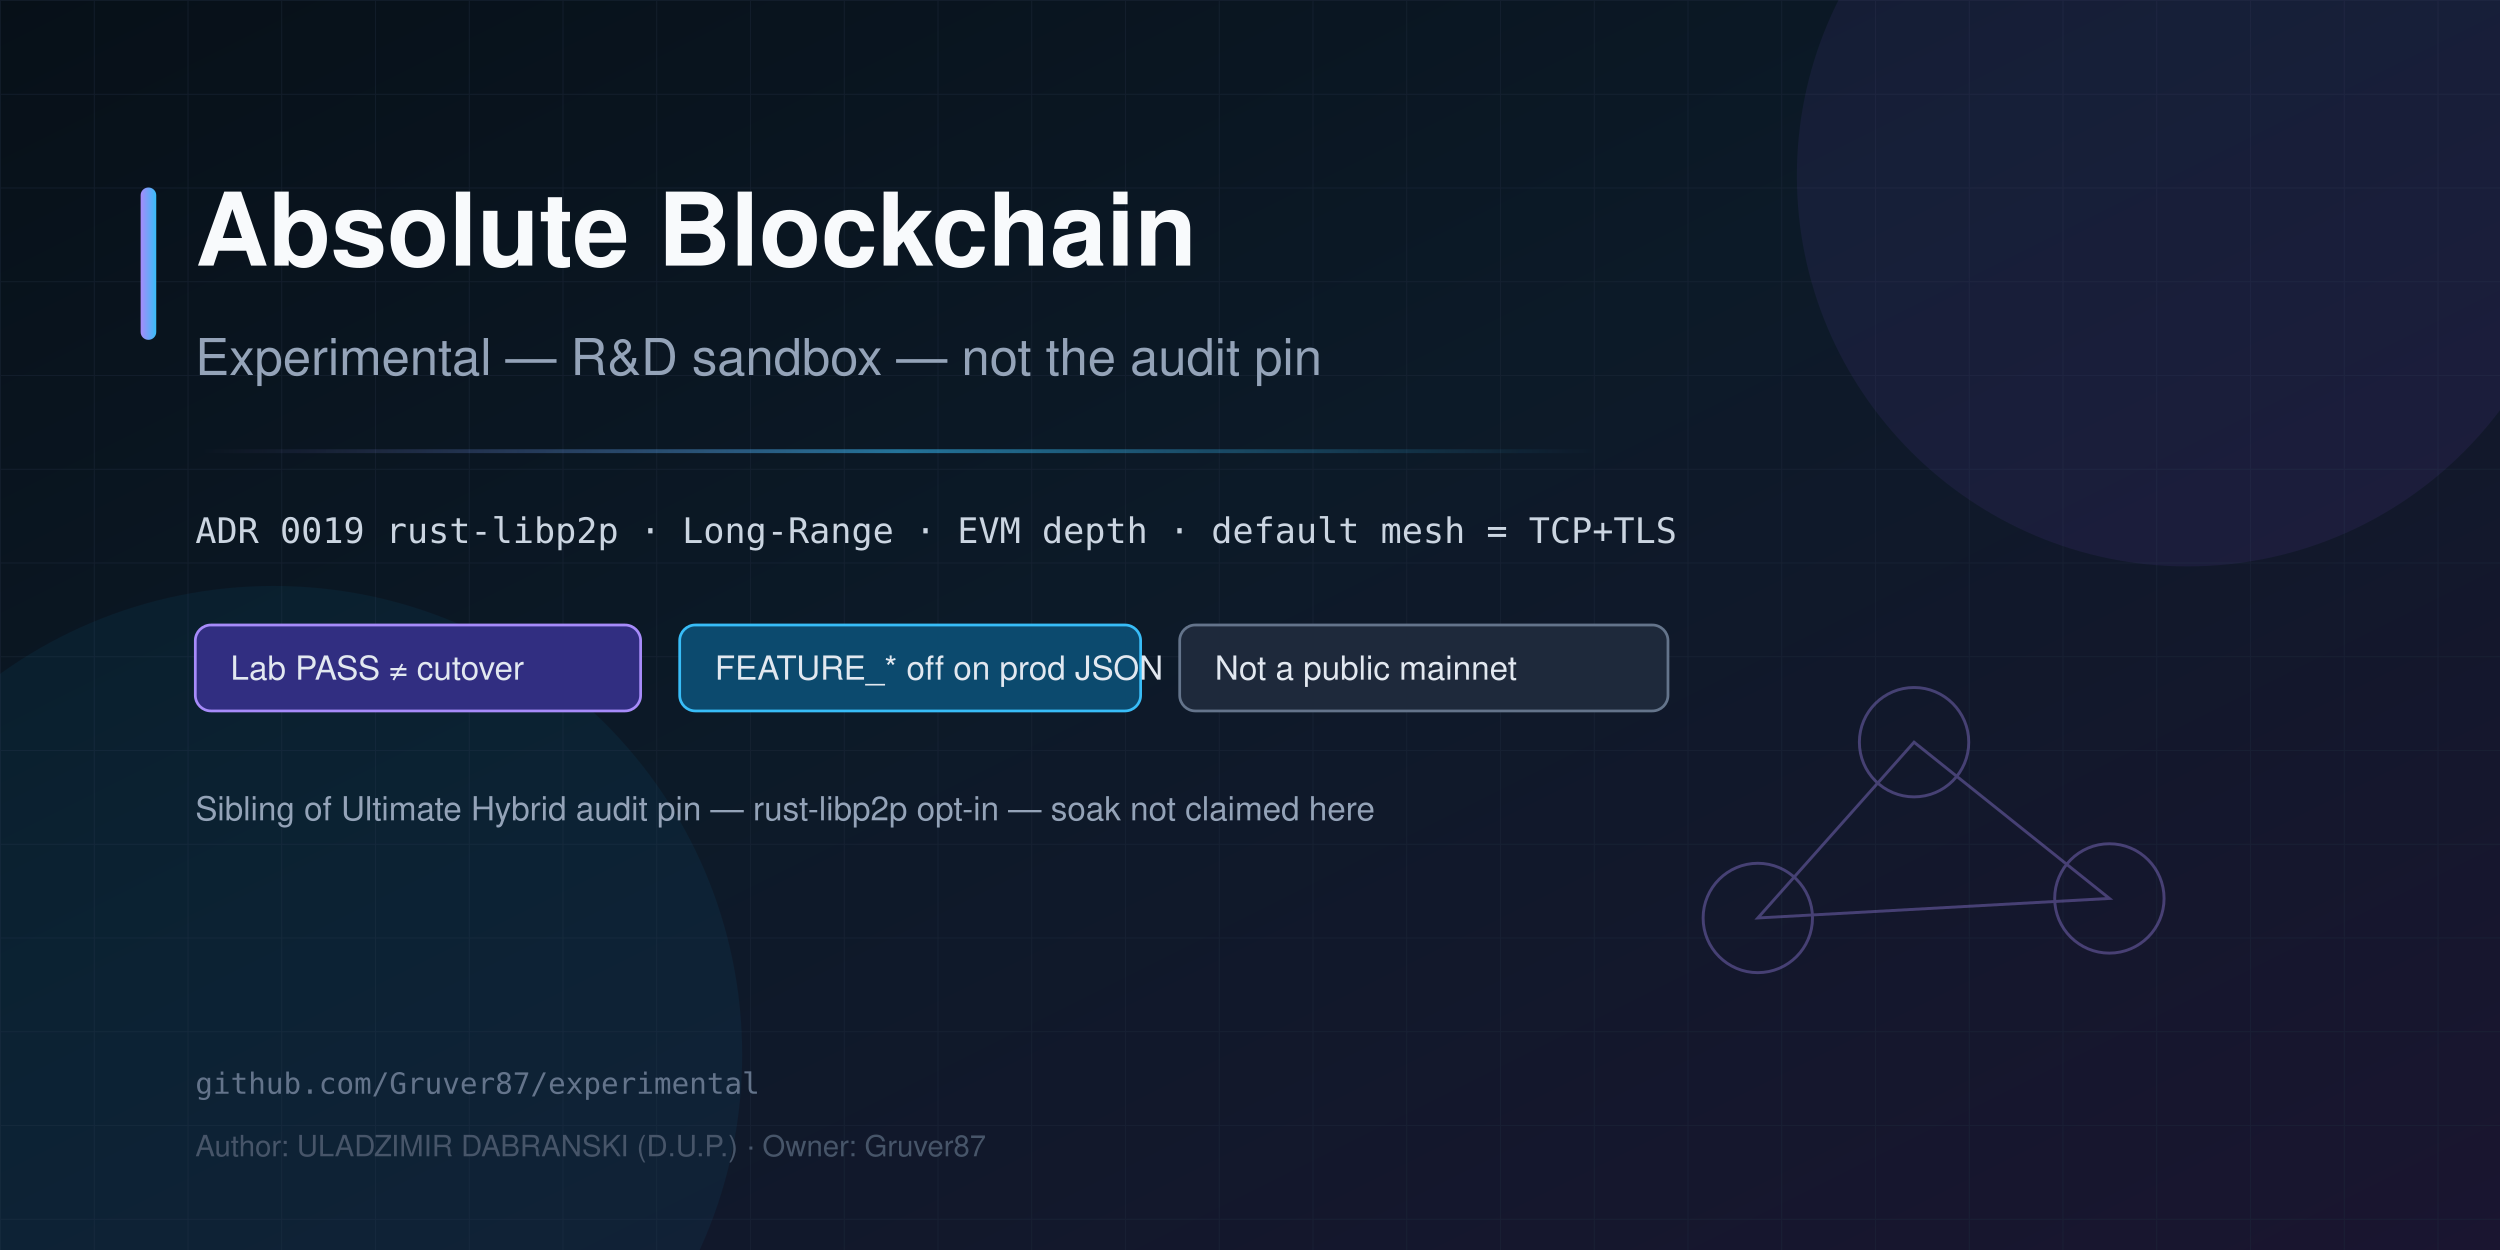
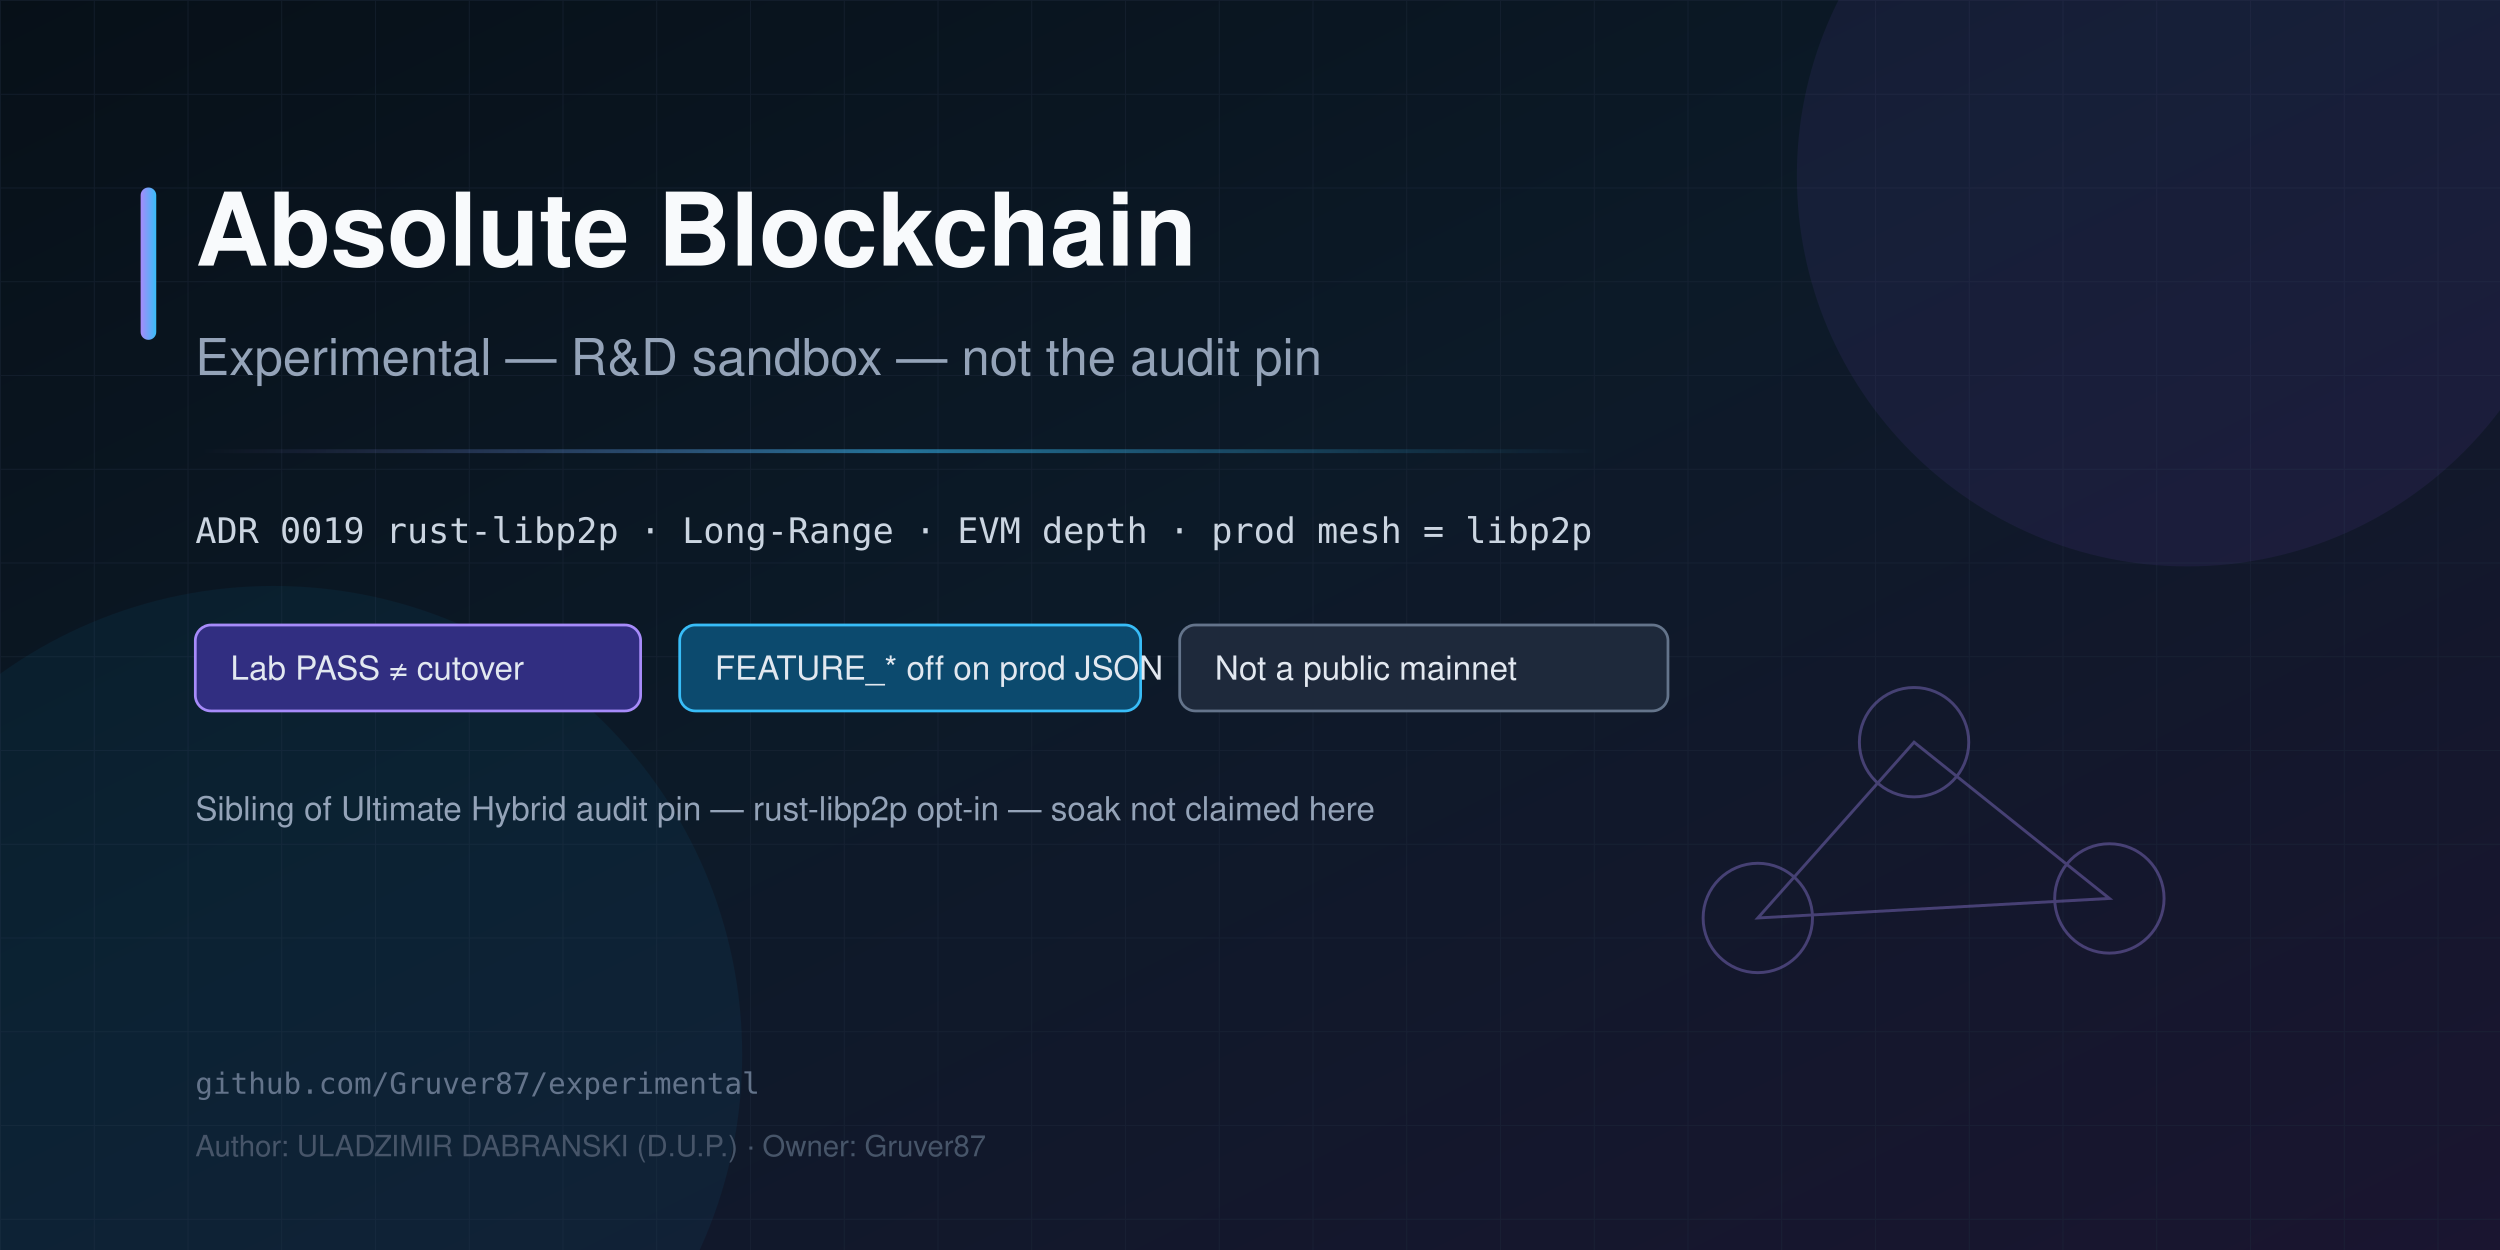
<svg xmlns="http://www.w3.org/2000/svg" width="1280" height="640" viewBox="0 0 1280 640" role="img" aria-label="Absolute Blockchain Experimental">
  <defs>
    <linearGradient id="bg" x1="0" y1="0" x2="1" y2="1">
      <stop offset="0%" stop-color="#071018" />
      <stop offset="45%" stop-color="#0c1a28" />
      <stop offset="100%" stop-color="#1a1530" />
    </linearGradient>
    <linearGradient id="accent" x1="0" y1="0" x2="1" y2="0">
      <stop offset="0%" stop-color="#a78bfa" />
      <stop offset="100%" stop-color="#38bdf8" />
    </linearGradient>
    <linearGradient id="line" x1="0" y1="0" x2="1" y2="0">
      <stop offset="0%" stop-color="#a78bfa" stop-opacity="0" />
      <stop offset="50%" stop-color="#38bdf8" stop-opacity="0.55" />
      <stop offset="100%" stop-color="#38bdf8" stop-opacity="0" />
    </linearGradient>
    <pattern id="grid" width="48" height="48" patternUnits="userSpaceOnUse">
      <path d="M 48 0 L 0 0 0 48" fill="none" stroke="#1e293b" stroke-width="1" opacity="0.45" />
    </pattern>
  </defs>
  <rect width="1280" height="640" fill="url(#bg)" />
  <rect width="1280" height="640" fill="url(#grid)" />
  <circle cx="1120" cy="90" r="200" fill="#8b5cf6" opacity="0.08" />
  <circle cx="140" cy="540" r="240" fill="#0ea5e9" opacity="0.06" />
  <g fill="none" stroke="#a78bfa" stroke-width="1.5" opacity="0.35">
    <circle cx="980" cy="380" r="28" />
    <circle cx="1080" cy="460" r="28" />
    <circle cx="900" cy="470" r="28" />
    <path d="M980 380 L1080 460 L900 470 Z" />
  </g>
  <rect x="72" y="96" width="8" height="78" rx="4" fill="url(#accent)" />
  <text x="100" y="136" fill="#f8fafc" font-family="Segoe UI, Helvetica, Arial, sans-serif" font-size="52" font-weight="700">Absolute Blockchain</text>
  <text x="100" y="192" fill="#94a3b8" font-family="Segoe UI, Helvetica, Arial, sans-serif" font-size="26" font-weight="500">Experimental — R&amp;D sandbox — not the audit pin</text>
  <rect x="100" y="230" width="720" height="2" fill="url(#line)" />
-   <text x="100" y="278" fill="#cbd5e1" font-family="Consolas, Menlo, monospace" font-size="18">ADR 0019 rust-libp2p · Long-Range · EVM depth · default mesh = TCP+TLS</text>
+   <text x="100" y="278" fill="#cbd5e1" font-family="Consolas, Menlo, monospace" font-size="18">ADR 0019 rust-libp2p · Long-Range · EVM depth · prod mesh = libp2p</text>
  <g font-family="Segoe UI, Helvetica, Arial, sans-serif" font-size="17" fill="#e2e8f0">
    <rect x="100" y="320" width="228" height="44" rx="8" fill="#312e81" stroke="#a78bfa" stroke-width="1.4" />
    <text x="118" y="348">Lab PASS ≠ cutover</text>
    <rect x="348" y="320" width="236" height="44" rx="8" fill="#0c4a6e" stroke="#38bdf8" stroke-width="1.4" />
    <text x="366" y="348">FEATURE_* off on prod JSON</text>
    <rect x="604" y="320" width="250" height="44" rx="8" fill="#1e293b" stroke="#64748b" stroke-width="1.4" />
    <text x="622" y="348">Not a public mainnet</text>
  </g>
  <text x="100" y="420" fill="#94a3b8" font-family="Segoe UI, Helvetica, Arial, sans-serif" font-size="17">Sibling of Ultimate Hybrid audit pin — rust-libp2p opt-in — soak not claimed here</text>
  <text x="100" y="560" fill="#64748b" font-family="Consolas, Menlo, monospace" font-size="15">github.com/Gruver87/experimental</text>
  <text x="100" y="592" fill="#475569" font-family="Segoe UI, Helvetica, Arial, sans-serif" font-size="15">Author: ULADZIMIR DABRANSKI (D.U.P.) · Owner: Gruver87</text>
</svg>
